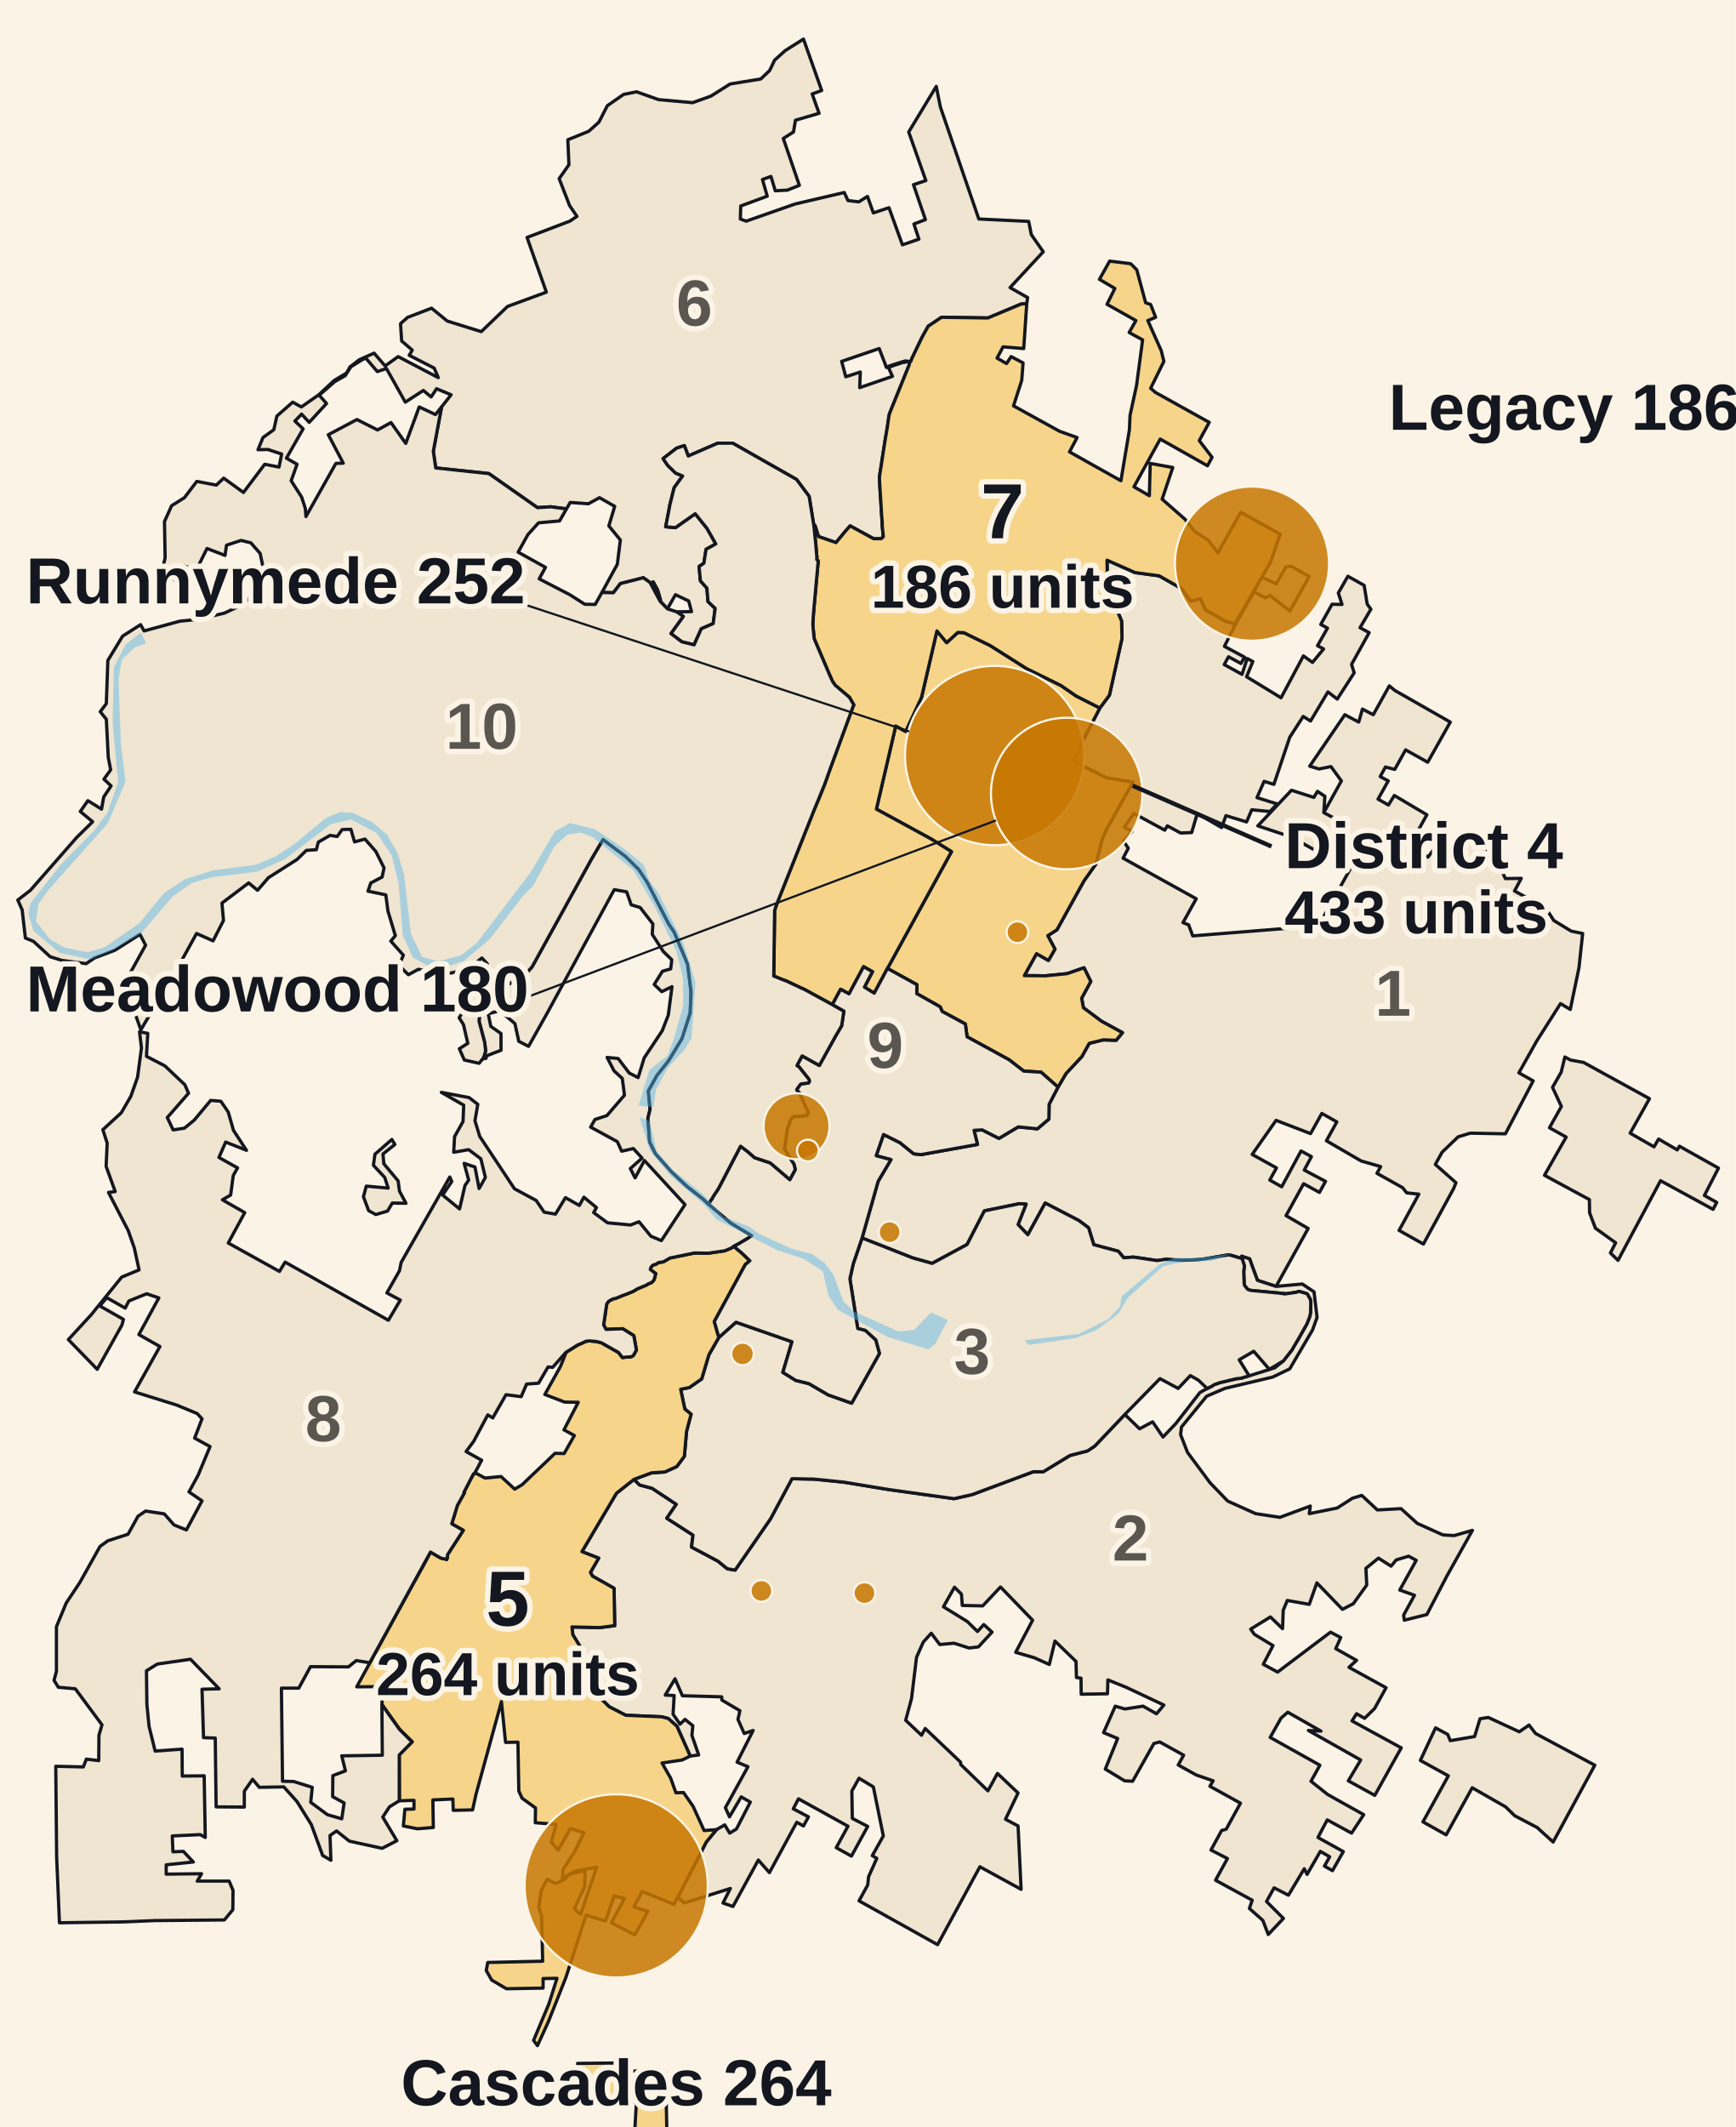
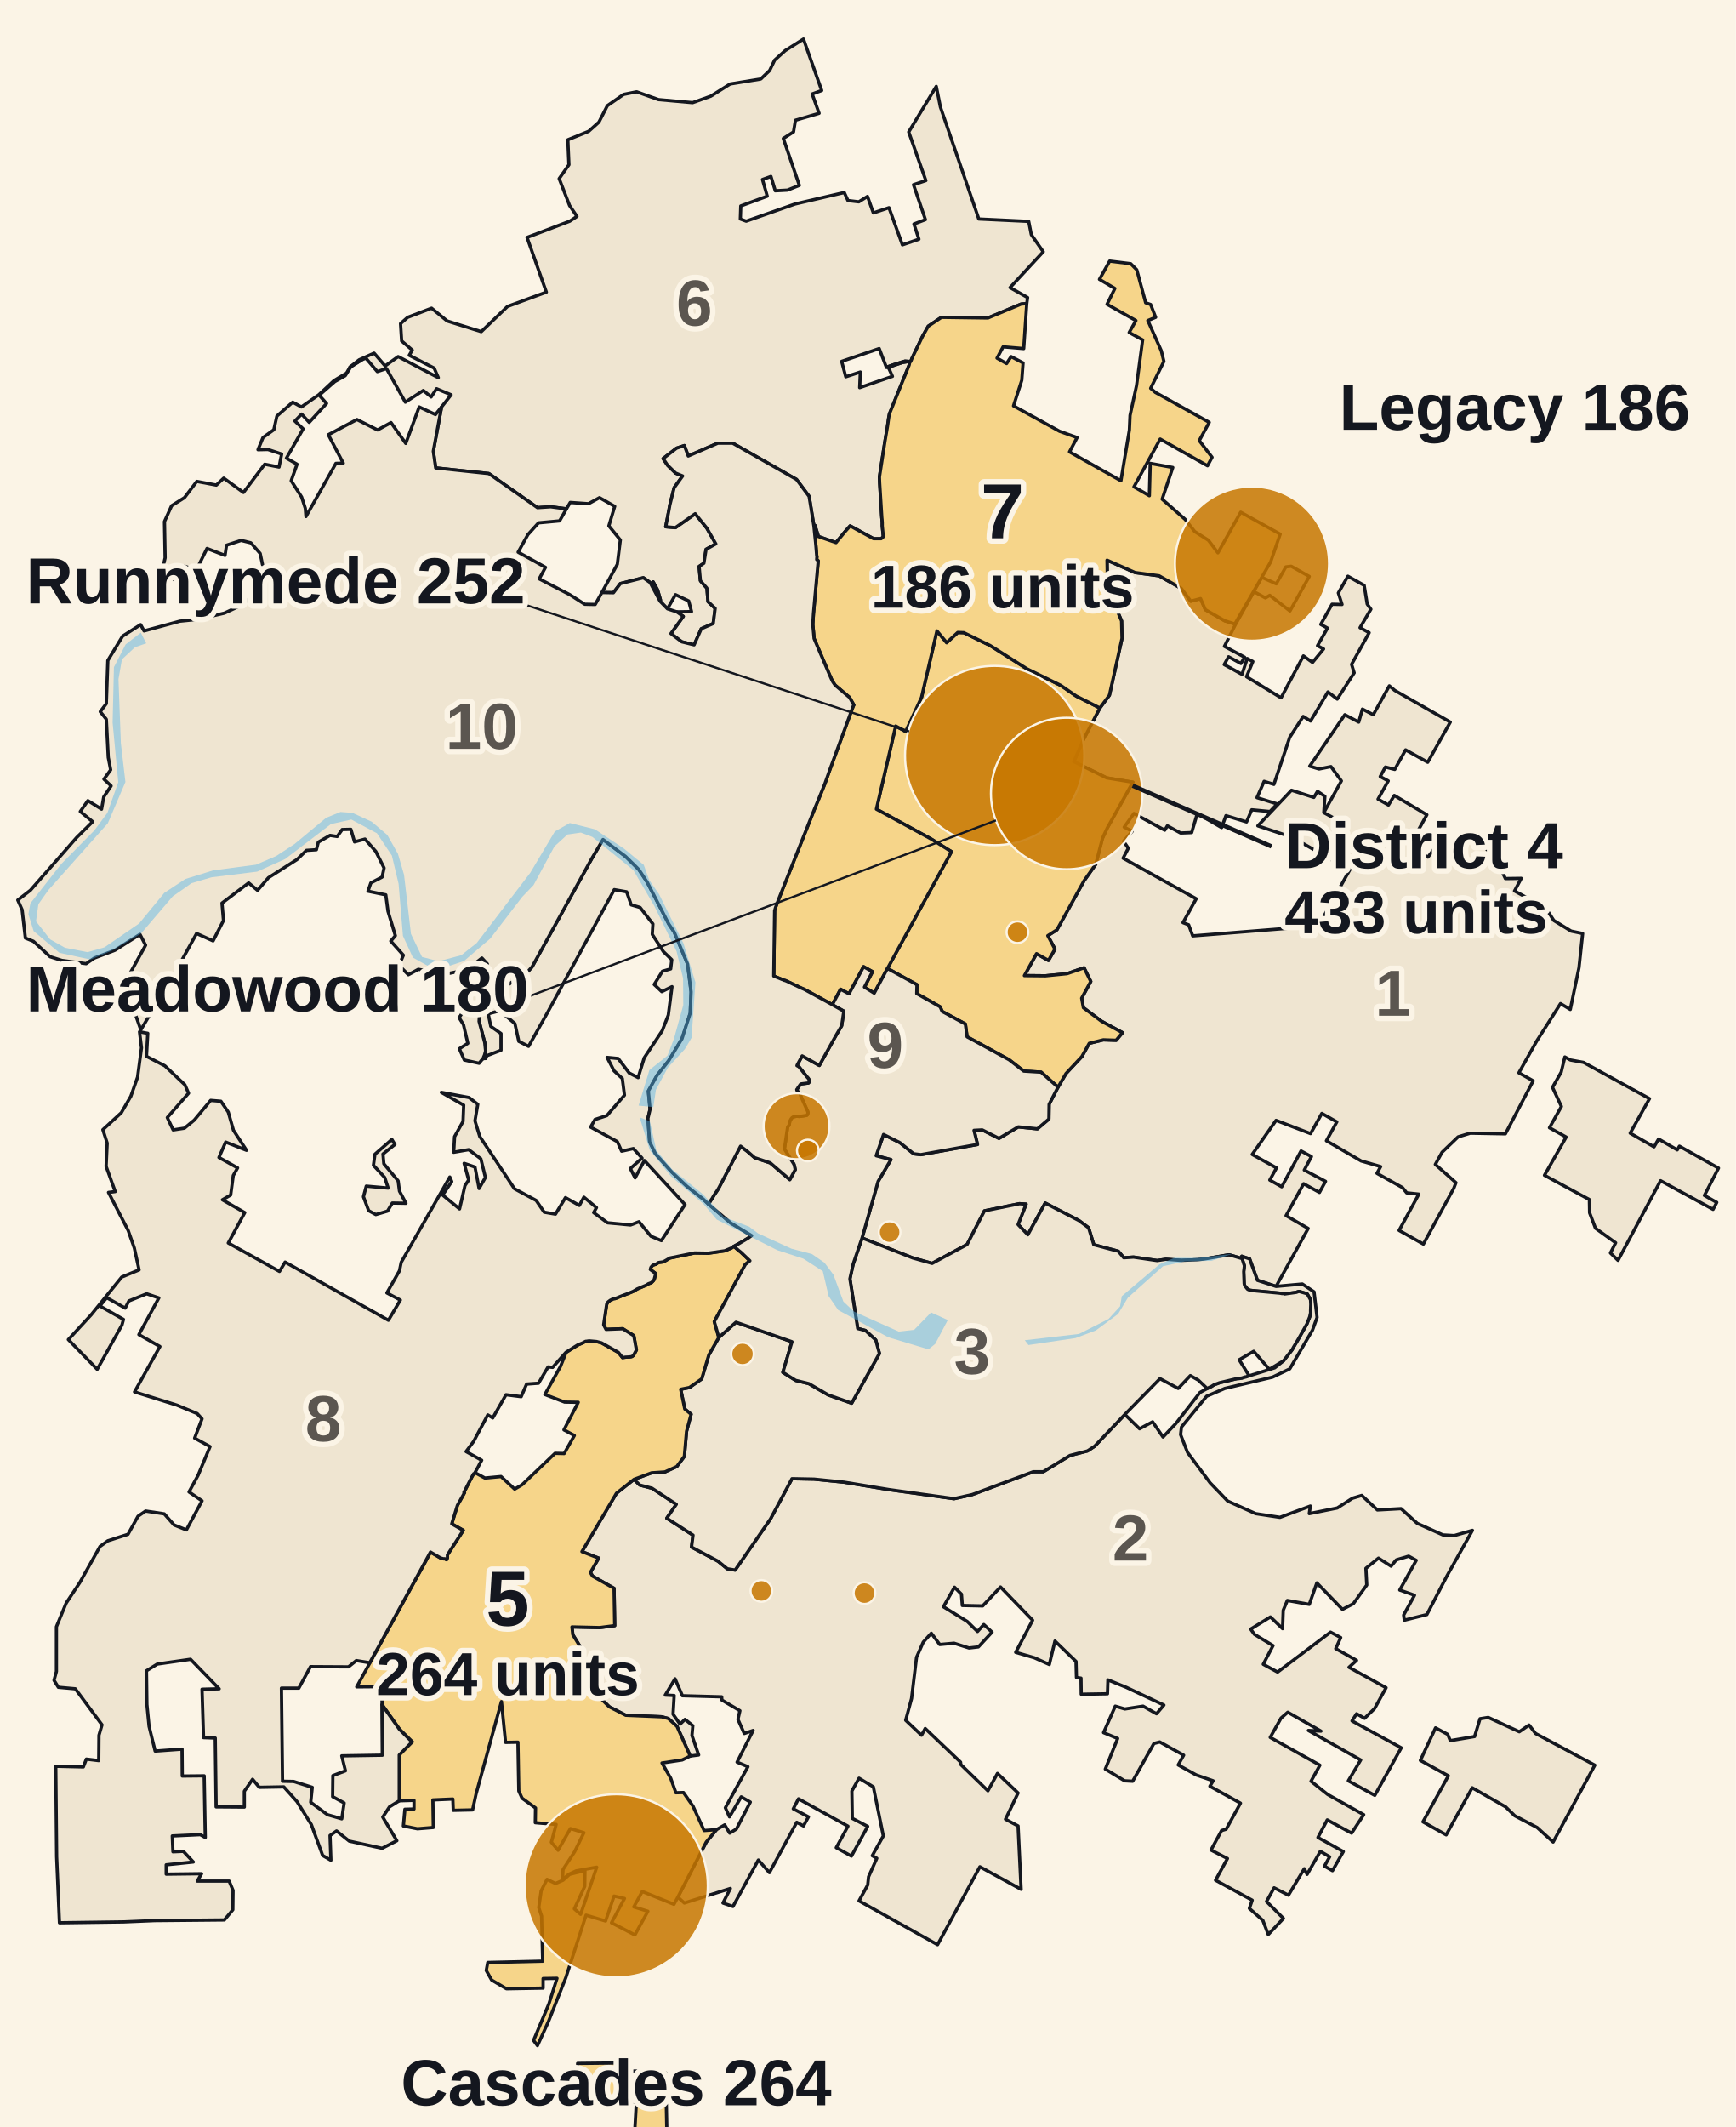
<svg xmlns="http://www.w3.org/2000/svg" viewBox="0 180 800 980" role="img" aria-labelledby="mt">
  <style>text{font-family:Bricolage, 'Bricolage Grotesque', 'Helvetica Neue', Arial, sans-serif;font-feature-settings:'tnum' 1,'lnum' 1;paint-order:stroke;stroke:#FBF4E6;stroke-width:5px;stroke-linejoin:round}.district{fill:#EFE5D1;stroke:#14171F;stroke-width:1.5;stroke-linejoin:round}.district.hl{fill:#F6D58A}.water{fill:#56B4E9;fill-opacity:.45}</style>
  <rect width="800" height="1356" fill="#FBF4E6" />
  <g transform="translate(0,190)">
    <g id="districts">
      <path id="d1" class="district" data-district="1" data-units-2027="2" d="M506.9,316.2L499.2,331.0L494.9,340.9L510.0,348.4L522.1,350.4L510.3,371.5L508.1,376.2L505.0,388.2L499.6,395.8L487.1,418.4L482.9,421.1L486.2,427.3L483.2,432.5L477.7,429.4L472.1,439.5L481.8,439.6L491.8,438.6L499.6,435.9L502.7,442.2L498.5,449.9L499.3,454.3L507.6,460.5L517.3,465.8L514.4,469.3L508.5,469.1L502.0,470.7L498.6,476.8L491.3,484.6L487.6,490.9L483.5,498.8L483.4,505.6L478.1,510.1L469.3,509.2L460.4,514.5L452.7,510.6L448.9,510.8L450.5,517.3L424.4,522.0L421.1,521.6L414.8,516.5L407.2,512.7L403.8,522.5L410.6,524.3L404.7,534.3L397.3,560.4L420.7,569.6L429.6,572.1L445.7,563.4L453.7,547.9L469.8,544.6L472.9,544.8L469.2,554.2L473.7,558.9L481.7,544.3L497.3,552.4L501.7,555.7L504.1,563.5L515.4,566.5L517.9,569.5L522.4,569.2L533.3,570.8L537.3,570.2L544.5,570.7L551.9,570.4L554.8,570.1L566.0,568.2L566.7,568.2L572.5,569.9L572.3,568.8L572.8,569.0L575.9,570.0L579.5,579.9L588.1,582.7L602.9,556.0L592.7,550.1L600.8,535.4L608.1,539.4L610.9,534.3L601.1,529.1L604.4,522.9L599.6,520.3L590.7,536.8L585.2,533.7L588.3,528.1L577.1,521.9L588.1,506.2L604.0,512.3L609.2,503.0L616.1,506.9L611.3,515.6L627.3,524.9L636.3,527.5L634.6,530.6L646.4,537.2L648.3,539.6L653.9,540.2L644.8,556.9L656.0,563.2L670.0,537.5L671.0,534.9L661.5,526.5L664.6,520.9L672.0,513.8L677.6,512.1L693.8,512.4L706.6,488.0L700.0,484.3L708.2,469.7L719.2,452.4L723.7,455.1L727.7,435.9L729.4,420.1L724.1,419.0L716.1,414.1L712.5,408.5L698.0,400.5L701.1,394.7L693.8,394.8L689.2,385.1L680.0,376.4L675.8,374.0L667.1,389.8L663.7,385.4L663.7,377.5L658.1,384.9L649.5,380.0L657.6,365.4L642.6,356.5L639.9,360.9L635.1,358.2L639.8,349.8L636.1,347.8L638.5,343.4L642.8,344.5L647.8,335.5L658.0,341.2L668.4,322.7L642.8,308.1L640.3,306.0L632.9,319.3L627.9,316.7L626.2,322.7L619.8,319.3L603.6,343.0L607.9,344.3L613.4,343.2L618.2,349.8L610.1,364.4L617.3,368.3L608.8,383.5L622.1,390.7L607.6,416.7L601.4,412.1L598.5,417.3L549.7,421.2L547.8,416.1L545.2,415.1L551.3,404.1L517.6,385.4L520.0,380.8L517.8,377.6L521.8,373.0L518.1,371.1L522.6,364.8L536.8,372.5L538.0,370.5L544.1,373.8L549.2,373.6L551.8,364.8L563.0,371.3L565.0,365.8L574.5,368.7L576.9,363.1L585.3,363.9L588.6,360.4L579.3,357.5L582.6,350.0L587.1,351.4L594.4,329.7L600.6,320.1L604.0,322.2L612.0,308.8L616.3,312.1L624.1,300.0L622.9,296.1L631.0,281.5L626.8,279.2L631.8,270.7L630.1,268.3L628.7,259.7L621.2,255.5L616.8,263.2L618.5,268.5L613.9,268.4L608.7,277.7L611.8,279.4L607.2,287.5L610.0,289.0L604.9,295.2L600.7,292.2L590.4,311.5L574.5,301.8L577.4,294.8L574.8,293.4L572.4,300.7L564.2,296.2L566.2,292.6L571.9,295.7L573.6,292.8L564.3,287.8L569.3,277.9L577.9,262.6L583.2,265.5L585.2,264.3L594.5,271.5L603.4,255.6L595.1,250.9L592.6,251.2L588.2,259.0L581.5,256.0L569.1,277.5L564.4,276.0L555.5,270.9L553.3,265.8L548.8,267.0L544.4,261.1L534.2,255.3L523.1,253.8L510.2,248.1L510.4,260.9L516.9,276.1L517.1,284.1L511.3,310.3L506.9,316.2ZM607.2,354.6L605.5,357.4L595.2,354.1L579.7,370.5L595.3,375.7L608.8,383.3L617.3,368.3L610.1,364.4L610.6,356.9L607.2,354.6ZM723.8,478.4L721.2,477.0L719.5,484.0L715.5,491.0L719.6,499.8L714.1,509.6L721.8,513.9L711.8,531.5L732.5,542.7L732.6,548.8L735.3,555.9L744.6,562.6L742.2,567.3L745.7,570.7L765.3,534.0L789.5,547.2L791.2,544.0L785.5,540.8L792.0,528.2L774.0,518.1L773.0,519.8L764.4,514.8L762.3,518.4L751.3,512.1L760.2,496.2L729.8,479.5L723.8,478.4Z" />
      <path id="d2" class="district" data-district="2" data-units-2027="2" d="M318.1,799.1L322.0,798.6L318.9,789.6L319.3,785.1L315.7,782.2L313.4,784.4L310.2,779.8L310.7,771.2L306.6,771.0L311.1,763.5L314.5,771.3L332.6,771.8L332.7,773.3L341.0,778.2L340.1,782.2L343.0,788.7L347.1,787.3L339.7,801.9L344.7,804.0L334.3,822.9L336.2,827.1L341.6,817.9L345.8,820.3L339.4,832.7L336.3,834.6L334.0,830.8L330.2,833.0L325.5,838.7L312.4,864.1L315.4,866.8L336.6,860.1L333.2,866.8L337.8,868.4L349.5,847.0L354.6,852.8L367.2,829.6L370.3,831.3L372.6,827.1L365.6,823.4L368.0,818.8L390.8,831.4L385.4,841.3L392.4,845.2L399.9,831.5L392.8,827.8L392.6,815.2L395.9,809.3L402.5,813.3L407.1,835.9L402.0,845.0L404.1,846.2L400.3,854.7L399.9,858.5L395.9,865.8L432.1,886.0L451.6,850.1L470.6,860.5L469.2,831.3L463.4,828.2L469.2,816.1L459.7,807.1L455.3,815.1L442.8,803.0L442.7,801.9L426.4,786.4L424.7,789.5L417.4,782.6L420.1,772.6L422.4,753.6L425.5,746.6L429.2,742.5L433.1,747.7L439.7,747.1L446.6,749.3L450.9,748.8L457.2,742.0L453.4,738.5L450.5,741.7L445.8,737.1L434.8,730.3L439.9,721.3L443.1,724.5L443.5,729.7L452.9,729.9L461.1,721.2L475.9,736.5L468.1,751.3L476.7,753.8L483.6,756.9L486.2,746.1L495.9,755.5L496.1,762.9L498.2,763.2L498.3,770.6L510.4,770.4L510.6,764.0L519.0,767.4L536.4,775.6L533.0,779.6L526.8,776.1L518.4,777.4L514.0,776.1L508.6,788.3L515.1,791.0L509.4,805.1L518.3,810.5L522.0,810.7L531.8,793.3L534.5,792.6L545.5,798.7L543.0,803.2L551.3,807.8L559.1,810.5L557.6,813.0L571.7,820.8L565.1,832.8L563.0,833.4L558.1,842.4L565.7,846.3L560.2,856.3L577.1,865.5L575.8,869.3L582.0,874.8L584.5,881.3L591.5,873.9L583.7,866.1L587.2,859.8L593.8,863.2L601.1,851.0L602.4,853.6L608.5,843.0L612.8,845.5L610.4,849.8L614.1,851.9L619.1,843.1L607.4,836.6L611.7,828.5L622.9,834.6L628.5,826.1L611.9,816.8L604.2,810.7L608.3,803.3L585.4,790.5L590.4,781.6L593.5,778.9L608.8,787.6L603.0,787.3L627.1,800.9L621.4,810.5L633.6,817.2L645.8,795.3L623.1,782.9L625.2,779.6L628.9,781.7L633.5,777.2L638.8,767.6L621.7,758.2L625.2,755.0L615.6,749.6L617.9,744.5L613.2,742.0L588.8,760.4L582.2,756.8L586.7,748.2L578.1,743.0L576.4,740.6L585.5,735.0L591.1,740.4L591.4,731.9L593.3,727.4L603.4,729.2L606.9,719.3L618.7,731.5L623.7,728.9L629.9,720.3L629.5,712.6L635.3,707.9L641.1,711.6L643.5,708.7L649.2,707.0L652.7,708.9L645.1,722.6L651.9,725.0L646.9,734.1L647.2,736.5L657.6,733.9L666.8,716.2L678.6,695.1L670.2,697.5L665.0,697.2L653.2,691.9L645.7,685.1L634.8,685.7L627.6,679.0L623.3,680.3L616.3,684.8L603.4,687.4L603.9,683.9L589.9,689.1L578.7,687.4L565.8,681.6L557.7,673.2L547.3,659.2L544.1,651.0L544.5,647.5L556.1,633.3L564.5,629.7L586.5,624.5L594.4,620.7L604.9,602.8L607.0,597.0L605.6,585.2L600.2,581.6L588.1,582.7L579.5,579.9L575.9,570.0L572.8,569.0L572.3,568.8L572.5,569.9L572.7,570.7L573.5,573.2L573.4,574.2L573.2,575.8L573.2,576.0L573.4,581.4L573.6,582.3L574.9,583.9L575.0,584.0L575.4,584.2L576.2,584.5L577.0,584.6L589.8,585.8L590.9,586.0L591.7,585.9L591.9,586.2L596.9,585.5L597.5,585.4L598.0,585.2L598.3,585.1L598.7,585.0L601.8,585.9L602.2,586.0L602.5,586.2L604.0,588.9L604.1,591.0L604.0,593.8L604.0,594.2L604.0,594.7L604.0,594.9L603.9,595.3L603.9,595.4L603.7,596.2L603.7,596.2L603.7,596.3L603.6,596.7L602.3,600.0L598.4,606.9L596.2,610.6L595.6,611.7L595.4,612.0L591.8,616.6L591.5,617.0L587.5,620.2L575.7,623.9L575.2,624.0L574.2,624.4L574.1,624.4L573.8,624.4L572.4,624.9L571.7,625.0L571.4,625.1L570.0,625.2L568.7,625.5L568.3,625.6L562.0,627.1L560.7,627.6L560.0,627.8L559.7,627.9L558.3,628.8L558.1,628.9L557.7,629.1L557.7,629.1L557.3,629.2L557.3,629.3L556.3,629.8L554.6,630.7L553.0,631.6L541.9,645.9L536.0,652.1L531.2,645.1L525.2,648.3L518.4,641.7L504.5,656.3L501.2,658.5L493.1,660.6L480.8,668.1L476.2,668.1L448.1,678.6L439.7,680.5L409.6,676.3L389.0,672.9L375.2,671.5L365.0,671.3L355.1,689.8L338.8,713.4L335.2,712.8L330.9,709.3L318.7,702.8L319.4,697.3L307.3,689.5L311.7,683.1L300.5,675.7L294.8,674.2L292.2,671.6L284.1,678.0L268.2,704.9L275.9,707.9L272.1,714.5L273.1,716.2L283.0,721.8L283.3,739.0L276.4,739.9L263.6,739.6L264.0,743.2L267.7,749.2L265.1,757.9L261.4,761.6L260.9,765.3L268.1,765.4L271.1,766.9L280.8,776.4L288.4,780.3L304.9,781.0L308.0,781.8L312.0,785.4L318.1,799.1ZM685.9,781.3L682.1,781.9L679.6,790.1L668.4,792.0L667.2,789.1L661.6,786.1L654.6,801.1L667.5,808.2L655.8,829.4L666.5,835.4L678.5,813.7L693.9,822.5L698.1,826.6L708.4,832.0L715.8,838.7L735.0,803.3L707.7,788.7L704.7,784.8L700.2,787.9L685.9,781.3Z" />
      <path id="d3" class="district" data-district="3" data-units-2027="4" d="M292.2,671.6L294.8,674.2L300.5,675.7L311.7,683.1L307.3,689.5L319.4,697.3L318.7,702.8L330.9,709.3L335.2,712.8L338.8,713.4L355.1,689.8L365.0,671.3L375.2,671.5L389.0,672.9L409.6,676.3L439.7,680.5L448.1,678.6L476.2,668.1L480.8,668.1L493.1,660.6L501.2,658.5L504.5,656.3L518.4,641.7L534.6,625.2L543.0,629.7L548.6,623.8L552.3,625.9L556.3,629.7L556.4,629.7L557.3,629.3L557.3,629.2L557.7,629.1L557.7,629.1L558.1,628.9L558.3,628.8L559.7,627.9L560.0,627.8L560.7,627.6L562.0,627.1L568.3,625.6L568.7,625.5L570.0,625.2L571.4,625.1L571.7,625.0L572.4,624.9L573.8,624.4L574.1,624.4L574.2,624.4L575.2,624.0L575.7,623.9L571.1,616.5L577.8,612.6L585.0,620.9L591.5,617.0L591.8,616.6L595.4,612.0L595.6,611.7L596.2,610.6L598.4,606.9L602.3,600.0L603.6,596.7L603.7,596.3L603.7,596.2L603.7,596.2L603.9,595.4L603.9,595.3L604.0,594.9L604.0,594.7L604.0,594.2L604.0,593.8L604.1,591.0L604.0,588.9L602.5,586.2L602.2,586.0L601.8,585.9L598.7,585.0L598.3,585.1L598.0,585.2L597.5,585.4L596.9,585.5L591.9,586.2L591.7,585.9L590.9,586.0L589.8,585.8L577.0,584.6L576.2,584.5L575.4,584.2L575.0,584.0L574.9,583.9L573.6,582.3L573.4,581.4L573.2,576.0L573.2,575.8L573.4,574.2L573.5,573.2L572.7,570.7L572.5,569.9L566.7,568.2L566.0,568.2L554.8,570.1L551.9,570.4L544.5,570.7L537.3,570.2L533.3,570.8L522.4,569.2L517.9,569.5L515.4,566.5L504.1,563.5L501.7,555.7L497.3,552.4L481.7,544.3L473.7,558.9L469.2,554.2L472.9,544.8L469.8,544.6L453.7,547.9L445.7,563.4L429.6,572.1L420.7,569.6L397.3,560.4L393.2,572.4L391.7,579.2L395.3,602.1L398.8,603.0L403.6,607.4L405.3,613.6L392.5,636.5L381.7,632.7L372.8,627.5L366.7,626.0L360.8,622.3L365.0,608.2L339.2,599.2L331.3,606.2L326.7,614.2L323.4,625.3L317.7,629.3L313.7,630.1L315.6,639.2L318.5,641.6L316.4,649.5L315.4,661.0L311.9,665.7L306.4,668.2L300.3,668.6L292.2,671.6Z" />
      <path id="d4" class="district hl" data-district="4" data-units-2027="433" d="M409.0,436.2L422.6,443.7L422.5,447.8L433.3,453.9L434.2,456.0L444.9,461.8L445.7,467.7L465.1,478.3L471.8,483.5L479.8,484.0L487.6,490.9L491.3,484.6L498.6,476.8L502.0,470.7L508.5,469.1L514.4,469.3L517.3,465.8L507.6,460.5L499.3,454.3L498.5,449.9L502.7,442.2L499.6,435.9L491.8,438.6L481.8,439.6L472.1,439.5L477.7,429.4L483.2,432.5L486.2,427.3L482.9,421.1L487.1,418.4L499.6,395.8L505.0,388.2L508.1,376.2L510.3,371.5L522.1,350.4L510.0,348.4L494.9,340.9L499.2,331.0L506.9,316.2L496.0,310.7L488.9,305.8L473.2,298.1L456.3,287.4L444.2,281.5L441.4,281.4L436.3,286.1L431.8,280.7L424.7,311.3L417.4,327.0L412.8,324.5L403.9,362.8L429.2,376.6L438.5,382.4L409.0,436.2Z" />
      <path id="d5" class="district hl" data-district="5" data-units-2027="264" d="M288.5,944.3L284.7,940.5L266.2,940.7L267.1,956.3L282.1,959.9L293.3,958.3L292.4,974.4L298.1,982.4L307.3,970.7L306.8,945.1L304.8,944.0L288.5,944.3ZM331.3,606.2L329.2,598.9L343.5,572.6L345.6,570.9L341.4,566.9L340.5,566.2L338.9,564.8L338.2,564.2L338.1,564.3L337.1,565.0L334.0,566.3L326.4,567.4L320.1,567.3L308.8,569.6L305.7,571.4L303.5,571.7L302.3,572.5L301.9,572.6L301.5,572.7L301.0,572.9L300.8,573.0L300.8,573.0L300.6,573.2L300.6,573.2L300.0,573.9L299.7,574.9L302.2,576.8L301.5,579.5L301.1,580.1L300.3,580.9L300.2,580.9L300.2,581.0L299.9,581.1L298.8,581.5L297.9,582.1L293.6,583.9L293.0,584.3L291.8,585.0L289.4,586.0L286.7,587.0L283.8,588.2L283.5,588.3L282.6,588.4L282.5,588.5L282.0,588.7L282.0,588.7L282.0,588.8L281.4,589.0L281.4,589.0L281.1,589.2L280.7,589.5L280.2,589.9L279.6,590.9L278.2,600.4L279.3,602.5L287.0,602.2L292.1,605.4L293.3,612.0L292.1,614.2L291.8,614.6L291.5,614.8L291.4,614.9L291.4,614.9L291.2,615.0L290.8,615.1L290.1,615.2L288.2,615.3L286.9,615.5L285.0,613.1L277.2,608.7L274.9,608.1L271.5,607.8L270.2,608.0L270.1,608.0L269.9,608.0L268.6,608.7L266.3,609.7L260.9,613.1L258.3,619.6L251.1,632.5L260.2,636.0L266.5,636.1L259.9,648.8L264.7,651.4L260.0,659.7L255.8,659.6L240.6,674.1L237.2,676.1L230.9,670.3L223.5,671.0L218.9,668.5L218.6,669.1L218.6,669.1L218.5,669.1L218.4,669.1L218.3,669.0L218.3,669.0L217.4,670.6L213.8,677.6L214.1,677.7L210.8,683.6L208.2,692.1L213.5,695.1L206.2,706.4L206.2,707.8L205.8,708.6L205.8,708.6L205.1,708.2L204.3,708.2L203.0,707.8L201.3,706.8L198.9,705.4L198.7,705.3L198.4,705.1L198.4,705.2L198.0,705.9L195.3,711.0L189.9,720.7L164.4,767.2L175.9,767.1L176.1,775.4L184.2,786.8L190.0,792.5L184.0,798.5L184.1,819.7L190.8,819.5L190.8,823.5L186.6,823.6L185.9,831.3L192.4,832.6L199.7,832.0L199.5,819.3L208.7,818.9L208.9,824.1L217.8,823.9L219.4,816.6L231.1,774.0L233.0,792.8L238.7,792.7L239.1,815.2L240.6,818.5L246.8,823.0L246.7,829.8L256.3,830.6L254.1,838.8L257.2,842.5L262.9,832.5L269.1,834.4L264.8,843.2L259.5,851.3L259.2,856.1L262.1,853.6L265.5,852.0L275.0,850.3L267.6,872.0L264.7,869.5L269.5,859.1L269.6,851.8L262.5,853.6L259.5,856.3L256.0,857.8L252.1,855.9L249.4,861.2L248.3,868.9L249.6,872.8L250.1,893.6L224.8,894.2L224.1,897.9L226.6,902.3L233.4,906.3L250.3,906.0L250.3,901.6L256.7,901.5L253.0,913.2L245.9,930.1L247.7,932.5L252.8,921.3L260.8,901.1L270.1,872.4L279.1,875.1L283.0,863.6L287.8,864.7L281.8,875.9L292.6,881.5L298.6,870.6L292.1,868.6L296.0,861.5L310.6,867.4L312.4,864.1L325.5,838.7L330.2,833.0L324.5,833.4L319.4,822.2L315.0,815.9L311.5,816.0L309.1,809.3L305.1,802.3L314.4,800.9L318.1,799.1L312.0,785.4L308.0,781.8L304.9,781.0L288.4,780.3L280.8,776.4L271.1,766.9L268.1,765.4L260.9,765.3L261.4,761.6L265.1,757.9L267.7,749.2L264.0,743.2L263.6,739.6L276.4,739.9L283.3,739.0L283.0,721.8L273.1,716.2L272.1,714.5L275.9,707.9L268.2,704.9L284.1,678.0L292.2,671.6L300.3,668.6L306.4,668.2L311.9,665.7L315.4,661.0L316.4,649.5L318.5,641.6L315.6,639.2L313.7,630.1L317.7,629.3L323.4,625.3L326.7,614.2L331.3,606.2Z" />
      <path id="d6" class="district" data-district="6" data-units-2027="0" d="M409.4,159.2L411.3,163.4L396.2,168.6L396.5,161.4L389.8,163.6L387.9,156.5L405.2,150.6L408.5,159.2L408.6,159.2L411.3,158.2L412.9,157.7L415.4,156.9L417.1,156.4L419.7,156.6L420.3,155.1L425.1,145.1L427.8,140.3L433.9,136.2L455.3,136.5L470.6,130.1L473.1,129.9L473.2,129.9L473.6,127.1L465.5,122.5L480.8,106.0L475.3,98.1L474.1,92.0L451.1,90.9L433.4,39.3L431.5,29.8L418.8,50.8L426.7,73.2L421.0,75.1L426.5,91.2L421.2,93.2L423.5,100.2L415.9,102.8L409.7,85.7L402.5,88.1L399.8,80.5L395.8,83.0L390.8,82.4L389.1,78.7L366.4,84.0L343.9,91.9L341.2,90.9L341.4,84.9L353.6,80.4L351.4,72.7L355.3,71.3L357.3,77.9L362.9,77.6L368.4,75.4L361.0,53.8L365.7,50.8L366.6,45.4L377.5,42.2L374.3,33.3L378.7,31.7L370.3,8.0L361.9,13.3L357.0,17.7L354.7,22.5L350.6,26.4L336.5,28.7L327.6,34.3L319.2,37.3L303.5,35.9L293.4,32.3L287.4,33.5L279.9,38.7L276.0,46.3L271.3,50.5L261.7,54.4L262.2,65.9L257.7,72.3L262.5,84.7L265.9,89.7L262.6,91.9L242.9,99.4L251.8,124.6L233.9,131.2L221.8,142.8L206.1,137.9L198.9,132.0L187.9,136.2L184.6,139.1L185.1,147.1L190.0,151.3L188.6,153.7L200.1,159.6L202.0,164.0L183.5,154.3L177.5,158.6L172.4,152.7L165.5,155.8L161.3,159.1L166.7,155.8L168.6,155.0L173.9,161.2L178.1,159.8L186.8,175.3L195.1,169.9L198.7,172.9L201.2,169.1L207.9,171.9L203.5,177.5L199.7,197.9L200.8,205.6L225.3,208.2L247.7,223.9L253.8,223.5L259.8,224.3L261.1,224.4L262.8,221.5L271.2,222.1L276.3,219.3L283.3,223.3L280.6,232.3L285.9,238.8L284.5,250.0L277.4,263.0L282.7,263.1L285.9,258.9L296.5,256.2L299.6,258.4L304.2,267.0L307.6,270.5L311.3,264.0L317.4,266.9L318.7,271.8L311.9,271.9L314.9,274.0L309.2,281.9L314.2,285.7L319.9,287.1L323.2,279.7L328.7,277.3L329.6,270.3L326.3,267.2L325.8,261.0L322.8,257.6L322.2,251.0L324.4,249.5L325.4,243.1L329.9,240.6L325.8,233.4L320.4,226.7L311.3,233.1L306.8,232.7L308.3,225.0L308.7,222.7L310.7,214.7L314.6,209.3L311.4,208.0L307.7,204.4L305.6,201.3L311.8,196.5L315.4,195.3L317.2,200.1L330.8,194.2L337.7,194.2L367.1,210.9L372.9,218.7L375.1,232.3L375.6,232.1L377.2,237.2L385.3,240.0L389.5,234.9L391.8,232.3L402.6,238.2L406.1,238.2L407.1,237.3L406.6,232.3L406.6,230.8L406.5,229.4L406.4,228.5L405.4,212.5L405.3,209.8L407.8,193.6L409.0,186.5L409.6,182.3L409.9,180.7L419.0,158.2L419.3,156.7L418.3,156.6L415.9,157.0L413.5,157.8L412.3,158.2L409.4,159.2ZM301.0,258.1L303.0,261.7L303.4,263.0L304.4,266.5L301.0,258.1Z" />
      <path id="d7" class="district hl" data-district="7" data-units-2027="186" d="M383.6,452.9L387.4,445.8L391.3,447.9L398.0,435.4L402.1,437.7L398.4,444.8L402.9,447.6L409.0,436.2L438.5,382.4L429.2,376.6L403.9,362.8L412.8,324.5L417.4,327.0L424.7,311.3L431.8,280.7L436.3,286.1L441.4,281.4L444.2,281.5L456.3,287.4L473.2,298.1L488.9,305.8L496.0,310.7L506.9,316.2L511.3,310.3L517.1,284.1L516.9,276.1L510.4,260.9L510.2,248.1L523.1,253.8L534.2,255.3L544.4,261.1L548.8,267.0L553.3,265.8L555.5,270.9L564.4,276.0L569.1,277.5L581.5,256.0L585.6,248.9L590.0,236.1L571.8,226.0L561.3,244.7L556.9,238.9L550.6,234.9L546.2,229.3L535.6,220.0L540.5,205.4L530.1,203.5L529.7,218.4L522.6,214.3L534.7,192.3L556.5,204.6L558.6,200.7L552.7,193.0L557.3,184.6L532.5,170.8L530.3,168.9L536.4,156.5L535.2,151.6L529.0,137.7L532.6,136.2L530.3,130.3L528.0,129.5L523.9,114.3L521.1,111.5L511.4,110.3L506.7,118.7L513.8,122.9L510.2,130.2L523.5,137.7L520.4,143.2L526.6,146.6L523.8,167.6L520.8,181.4L520.5,188.1L516.6,211.5L492.9,198.2L496.4,191.6L488.3,188.7L467.1,177.0L470.9,165.2L471.5,157.2L466.0,154.3L463.9,157.5L459.5,155.0L462.3,149.8L471.8,150.6L473.2,129.9L473.1,129.9L470.6,130.1L455.3,136.5L433.9,136.2L427.8,140.3L425.1,145.1L420.3,155.1L419.7,156.6L417.1,156.4L415.4,156.9L412.9,157.7L411.3,158.2L408.6,159.2L408.5,159.2L409.4,159.2L412.3,158.2L413.5,157.8L415.9,157.0L418.3,156.6L419.3,156.7L419.0,158.2L409.9,180.7L409.6,182.3L409.0,186.5L407.8,193.6L405.3,209.8L405.4,212.5L406.4,228.5L406.5,229.4L406.6,230.8L406.6,232.3L407.1,237.3L406.1,238.2L402.6,238.2L391.8,232.3L389.5,234.9L385.3,240.0L377.2,237.2L375.6,232.1L375.1,232.3L376.0,241.1L376.4,246.0L376.5,246.4L376.4,247.8L377.1,248.4L374.9,272.7L374.6,277.7L375.2,284.2L382.1,300.4L383.3,303.1L383.8,304.1L384.9,305.7L390.9,310.8L391.5,311.3L393.5,314.8L393.2,315.4L382.5,344.5L380.2,351.0L377.2,358.4L375.2,363.2L358.9,404.2L357.4,408.2L357.0,409.6L356.6,439.7L361.5,441.7L362.0,441.8L369.2,445.2L370.8,445.9L383.6,452.9Z" />
      <path id="d8" class="district" data-district="8" data-units-2027="0" d="M222.5,477.8L222.9,477.8L223.0,477.7L223.9,477.7L224.4,476.4L230.9,473.9L230.9,466.2L226.2,462.9L225.0,457.1L230.3,455.7L237.3,461.6L239.1,469.8L243.6,472.1L252.4,456.4L283.1,399.9L288.8,400.9L290.9,406.9L295.0,408.1L300.9,415.7L300.6,420.5L305.7,428.4L309.6,432.2L309.1,436.4L305.3,437.5L301.5,443.6L305.0,446.9L309.7,444.6L308.0,457.7L305.2,464.9L296.9,477.4L294.1,486.5L290.0,484.4L284.9,477.7L279.8,477.2L283.0,483.4L286.8,486.9L287.8,494.6L279.7,504.0L274.2,505.8L272.2,509.3L284.5,516.0L286.5,520.4L291.9,519.2L295.9,523.6L290.5,528.4L292.7,532.7L297.0,524.7L315.7,545.0L304.8,561.6L300.0,559.6L294.5,552.9L290.6,554.4L280.0,553.4L273.6,548.7L274.9,546.4L269.1,541.6L267.0,545.4L260.6,541.8L256.0,549.4L250.8,548.5L247.1,543.1L237.1,537.7L221.1,513.6L218.9,506.4L220.2,498.8L216.2,495.7L203.4,493.3L213.7,499.2L213.4,506.7L209.5,513.7L209.1,520.9L216.0,519.7L221.6,523.9L223.7,532.5L220.8,537.6L218.9,527.7L213.9,526.0L216.0,533.7L214.3,536.2L211.8,547.0L204.0,540.6L208.2,534.4L207.3,532.3L184.9,571.6L184.1,575.5L178.3,585.7L184.5,589.0L179.0,598.3L131.4,571.5L128.8,575.8L105.2,562.7L112.8,548.7L102.5,542.8L106.3,540.6L107.5,531.6L109.5,528.1L100.9,523.3L104.0,516.2L113.6,520.0L107.6,510.8L105.2,502.4L101.8,497.4L97.1,497.0L89.5,506.1L85.0,509.8L79.8,510.6L77.1,504.9L86.9,493.7L85.2,489.8L76.0,481.1L67.5,476.7L68.1,466.1L64.3,465.4L65.2,472.8L63.4,486.3L60.3,495.1L55.9,502.7L47.4,510.5L49.4,516.7L48.9,527.4L53.1,539.0L50.0,539.4L59.1,557.0L61.9,565.0L64.1,575.1L56.1,578.4L42.0,595.8L31.5,607.2L44.8,620.9L56.2,600.5L56.9,597.9L46.0,591.7L49.2,587.9L57.7,592.7L59.4,589.4L67.6,586.1L73.2,588.0L64.0,604.9L73.7,610.4L62.0,631.3L81.5,637.4L90.9,641.3L93.1,643.7L89.7,652.6L96.8,656.5L91.3,669.7L87.1,677.4L93.1,681.5L85.9,694.9L80.2,692.6L75.7,687.5L67.1,686.2L63.6,688.6L59.0,696.9L49.7,699.9L46.1,702.5L36.8,719.1L30.5,728.6L26.0,739.5L26.0,760.1L24.9,764.2L26.9,767.4L34.7,768.1L47.0,784.7L45.6,789.5L45.5,801.2L39.8,800.5L38.4,804.1L25.7,803.8L26.1,845.5L27.4,875.9L57.0,875.5L71.3,874.9L103.4,874.6L107.3,869.9L107.4,861.0L105.6,856.7L90.9,856.7L92.9,853.3L76.6,853.5L76.6,849.2L89.1,847.9L84.5,843.0L79.7,843.2L79.4,835.9L92.3,835.3L94.6,836.6L94.1,808.2L84.0,808.3L83.9,795.9L71.5,796.8L68.7,785.4L67.7,775.3L67.5,759.8L72.5,756.7L87.8,754.5L101.0,768.1L93.1,768.3L93.8,790.6L99.2,790.8L99.6,822.5L112.6,822.6L112.6,815.3L116.4,809.8L119.5,813.5L130.8,813.3L136.9,820.1L143.5,830.7L148.7,844.9L152.5,847.1L152.1,835.7L155.1,833.6L161.0,838.3L176.1,841.6L182.9,838.1L176.4,827.2L179.5,822.5L184.0,819.7L184.0,798.6L189.9,792.6L184.1,786.8L176.0,775.4L176.2,798.7L157.5,799.0L159.2,805.9L153.4,808.1L153.3,817.8L158.6,820.7L157.5,828.0L150.9,826.1L143.2,820.4L143.9,813.5L135.3,810.8L130.2,810.7L129.7,767.8L137.7,767.8L143.1,757.9L160.6,758.0L164.2,755.1L170.4,756.1L198.4,705.1L198.4,705.1L198.7,705.3L198.9,705.4L201.3,706.8L203.0,707.8L204.3,708.2L205.1,708.2L205.8,708.6L205.8,708.6L206.2,707.8L206.2,706.4L213.5,695.1L208.2,692.1L210.8,683.6L214.1,677.7L213.8,677.6L217.4,670.6L218.3,669.0L218.3,669.0L218.4,669.1L218.5,669.1L218.6,669.1L218.7,668.9L218.9,668.5L220.5,665.6L221.2,664.2L222.0,662.8L214.8,658.8L218.3,654.1L224.8,641.9L227.1,643.3L233.2,632.6L240.2,633.5L242.7,627.7L248.2,627.3L252.6,619.8L254.7,620.0L260.8,613.1L266.2,609.7L268.6,608.7L269.9,608.0L269.9,608.0L270.1,608.0L270.2,608.0L271.5,607.8L274.9,608.1L277.2,608.7L285.0,613.1L286.9,615.5L288.2,615.3L290.1,615.2L290.8,615.1L291.2,615.0L291.4,614.9L291.4,614.9L291.5,614.8L291.8,614.6L292.1,614.2L293.3,612.0L292.1,605.4L287.0,602.2L279.3,602.5L278.2,600.4L279.6,590.9L280.2,589.9L280.7,589.5L281.1,589.2L281.4,589.0L281.4,589.0L282.0,588.8L282.0,588.7L282.0,588.7L282.5,588.5L282.6,588.4L283.5,588.3L283.8,588.2L286.7,587.0L289.4,586.0L291.8,585.0L293.0,584.3L293.6,583.9L297.9,582.1L298.8,581.5L299.9,581.1L300.2,581.0L300.2,580.9L300.3,580.9L301.1,580.1L301.5,579.5L302.2,576.8L299.7,574.9L300.0,573.9L300.6,573.2L300.6,573.2L300.8,573.0L300.8,573.0L301.0,572.9L301.5,572.7L301.9,572.6L302.3,572.5L303.5,571.7L305.7,571.4L308.8,569.6L320.1,567.3L326.4,567.4L334.0,566.3L337.1,565.0L338.1,564.3L338.2,564.2L338.3,564.2L338.7,564.0L338.8,563.9L339.0,563.9L339.2,563.7L340.2,563.2L344.9,560.4L345.7,559.8L346.4,559.3L346.4,559.3L346.4,559.3L336.8,553.5L326.5,544.8L324.0,542.4L316.6,536.6L309.6,530.0L302.1,521.6L299.4,516.1L298.6,505.3L299.6,501.1L298.8,492.7L302.8,485.5L308.2,478.7L314.3,468.6L318.1,456.8L318.5,447.0L316.9,434.2L310.7,419.4L308.2,415.7L298.3,396.5L294.4,390.6L288.3,384.6L277.9,376.8L272.6,385.8L245.2,435.5L242.5,438.5L225.5,448.9L221.1,455.2L220.8,460.6L223.4,470.4L223.8,474.2L223.3,476.1L222.9,477.0L222.8,477.4L222.5,477.8ZM176.9,526.2L176.5,521.7L182.0,517.3L180.6,515.0L172.8,521.8L172.1,526.9L177.3,532.5L178.9,537.4L168.8,536.5L167.5,541.4L169.9,547.8L173.2,549.6L178.6,548.0L180.8,544.3L187.1,544.4L184.1,538.8L183.5,534.1L176.9,526.2Z" />
      <path id="d9" class="district" data-district="9" data-units-2027="36" d="M383.6,452.9L385.5,454.0L388.9,455.9L387.9,462.6L385.2,467.2L377.6,480.9L369.7,476.5L367.4,480.7L367.3,481.0L367.7,481.2L368.2,481.5L372.1,486.4L372.5,486.8L372.9,487.5L373.0,487.9L373.0,488.3L372.7,488.9L372.4,489.0L369.2,489.4L368.9,489.6L367.8,491.1L367.6,491.5L367.2,492.0L367.3,492.4L367.6,492.9L368.0,493.1L368.8,494.1L369.0,494.9L372.2,502.0L372.4,502.6L372.2,503.5L371.8,503.9L369.2,504.3L368.5,504.4L367.1,504.3L365.6,504.6L365.0,505.0L364.6,505.5L364.0,506.6L363.7,508.3L363.0,509.3L361.5,519.4L365.9,526.4L366.2,527.5L366.5,528.9L364.0,533.5L355.0,525.8L347.8,523.4L344.6,520.6L341.3,518.1L331.4,537.1L331.0,537.8L330.5,538.6L329.2,540.5L328.3,542.0L328.2,542.3L327.9,542.6L326.5,544.8L336.8,553.5L346.4,559.3L346.4,559.3L346.4,559.3L345.7,559.8L344.9,560.4L340.2,563.2L339.2,563.7L339.0,563.9L338.8,563.9L338.7,564.0L338.3,564.2L338.2,564.2L338.9,564.8L340.5,566.2L341.4,566.9L345.6,570.9L343.5,572.6L329.2,598.9L331.3,606.2L339.2,599.2L365.0,608.2L360.8,622.3L366.7,626.0L372.8,627.5L381.7,632.7L392.5,636.5L405.3,613.6L403.6,607.4L398.8,603.0L395.3,602.1L391.7,579.2L393.2,572.4L397.3,560.4L404.7,534.3L410.6,524.3L403.8,522.5L407.2,512.7L414.8,516.5L421.1,521.6L424.4,522.0L450.5,517.3L448.9,510.8L452.7,510.6L460.4,514.5L469.3,509.2L478.1,510.1L483.4,505.6L483.5,498.8L487.6,490.9L479.8,484.0L471.8,483.5L465.1,478.3L445.7,467.7L444.9,461.8L434.2,456.0L433.3,453.9L422.5,447.8L422.6,443.7L409.0,436.2L402.9,447.6L398.4,444.8L402.1,437.7L398.0,435.4L391.3,447.9L387.4,445.8L383.6,452.9Z" />
      <path id="d10" class="district" data-district="10" data-units-2027="0" d="M277.4,263.0L274.3,268.5L269.5,268.4L262.6,264.0L248.5,256.7L251.4,251.4L238.8,244.4L243.3,236.3L248.2,230.9L257.9,230.0L261.1,224.4L259.8,224.3L253.8,223.5L247.7,223.9L225.3,208.2L200.8,205.6L199.7,197.9L203.5,177.5L200.7,181.0L193.2,177.5L187.0,194.3L180.2,184.7L174.0,188.1L164.5,183.3L151.3,190.3L158.2,203.4L154.8,203.5L141.0,228.0L140.7,224.2L139.0,219.0L134.2,211.5L136.9,203.9L132.0,201.1L139.7,187.6L135.9,184.0L139.0,180.8L142.5,184.6L150.5,175.9L147.1,172.1L154.3,165.8L159.1,163.1L161.7,159.0L166.7,155.8L161.3,159.1L159.7,161.9L154.0,165.3L146.9,171.9L138.9,177.5L134.9,175.3L127.6,181.7L126.2,188.0L121.2,191.6L118.9,197.2L123.5,197.1L129.8,199.2L128.6,205.2L122.0,203.9L112.2,216.9L103.1,210.3L99.7,213.5L90.7,211.8L85.0,219.3L79.1,223.0L75.8,230.3L76.1,247.0L74.7,253.1L81.5,258.0L84.9,256.5L84.8,250.8L90.5,252.6L95.4,242.7L103.7,245.9L104.4,241.2L111.1,239.0L115.6,240.1L119.9,245.0L121.8,254.1L119.4,261.1L112.2,268.4L103.4,272.5L90.9,275.4L82.9,276.2L66.4,280.7L64.8,277.8L56.5,283.1L49.7,294.3L49.0,314.2L46.2,317.9L49.0,321.4L49.9,339.0L51.0,344.7L47.9,349.0L51.2,352.1L47.8,357.2L46.8,362.8L40.5,358.9L37.0,363.9L42.7,368.6L35.3,375.9L14.0,400.2L8.2,404.7L10.2,409.2L11.7,422.2L15.4,423.7L23.1,430.8L28.5,432.5L39.7,434.0L43.5,431.4L53.0,427.8L64.5,420.5L67.1,425.5L58.9,440.3L60.6,443.9L60.8,452.8L64.9,464.5L82.7,434.4L90.6,420.1L98.2,423.5L103.0,414.1L102.3,406.1L114.6,396.8L118.7,400.2L123.7,394.4L136.9,386.0L141.2,381.8L145.8,381.5L146.7,378.0L152.1,374.9L155.4,375.4L157.7,372.2L161.7,372.1L163.4,377.9L168.2,376.6L173.2,382.3L177.0,389.9L176.1,394.1L170.9,396.8L169.6,400.6L177.8,402.3L178.8,409.8L182.2,421.1L180.1,423.6L185.9,430.1L183.9,434.8L188.2,439.1L192.8,436.6L204.8,438.9L215.2,436.8L222.1,431.4L224.6,434.1L219.0,446.1L215.0,449.3L214.2,454.8L211.6,458.9L213.6,462.1L215.6,470.7L211.7,473.2L214.0,478.4L220.8,479.9L222.5,477.8L222.5,477.8L222.8,477.4L222.9,477.0L223.3,476.1L223.8,474.2L223.4,470.4L220.8,460.6L221.1,455.2L225.5,448.9L242.5,438.5L245.2,435.5L272.6,385.8L277.9,376.8L288.3,384.6L294.4,390.6L298.3,396.5L308.2,415.7L310.7,419.4L316.9,434.2L318.5,447.0L318.1,456.8L314.3,468.6L308.2,478.7L302.8,485.5L298.8,492.7L299.6,501.1L298.6,505.3L299.4,516.1L302.1,521.6L309.6,530.0L316.6,536.6L324.0,542.4L326.5,544.8L327.9,542.6L328.2,542.3L328.3,542.0L329.2,540.5L330.5,538.6L331.0,537.8L331.4,537.1L341.3,518.1L344.6,520.6L347.8,523.4L355.0,525.8L364.0,533.5L366.5,528.9L366.2,527.5L365.9,526.4L361.5,519.4L363.0,509.3L363.7,508.3L364.0,506.6L364.6,505.5L365.0,505.0L365.6,504.6L367.1,504.3L368.5,504.4L369.2,504.3L371.8,503.9L372.2,503.5L372.4,502.6L372.2,502.0L369.0,494.9L368.8,494.1L368.0,493.1L367.6,492.9L367.3,492.4L367.2,492.0L367.6,491.5L367.8,491.1L368.9,489.6L369.2,489.4L372.4,489.0L372.7,488.9L373.0,488.3L373.0,487.9L372.9,487.5L372.5,486.8L372.1,486.4L368.2,481.5L367.7,481.2L367.3,481.0L367.4,480.7L369.7,476.5L377.6,480.9L385.2,467.2L387.9,462.6L388.9,455.9L385.5,454.0L383.6,452.9L370.8,445.9L369.2,445.2L362.0,441.8L361.5,441.7L356.6,439.7L357.0,409.6L357.4,408.2L358.9,404.2L375.2,363.2L377.2,358.4L380.2,351.0L382.5,344.5L393.2,315.4L393.5,314.8L391.5,311.3L390.9,310.8L384.9,305.7L383.8,304.1L383.3,303.1L382.1,300.4L375.2,284.2L374.6,277.7L374.9,272.7L377.1,248.4L376.4,247.8L376.5,246.4L376.4,246.0L376.0,241.1L375.1,232.3L372.9,218.7L367.1,210.9L337.7,194.2L330.8,194.2L317.2,200.1L315.4,195.3L311.8,196.5L305.6,201.3L307.7,204.4L311.4,208.0L314.6,209.3L310.7,214.7L308.7,222.7L308.3,225.0L306.8,232.7L311.3,233.1L320.4,226.7L325.8,233.4L329.9,240.6L325.4,243.1L324.4,249.5L322.2,251.0L322.8,257.6L325.8,261.0L326.3,267.2L329.6,270.3L328.7,277.3L323.2,279.7L319.9,287.1L314.2,285.7L309.2,281.9L314.9,274.0L311.9,271.9L307.6,270.5L304.2,267.0L299.6,258.4L296.5,256.2L285.9,258.9L282.7,263.1L277.4,263.0ZM301.0,258.1L304.4,266.5L303.4,263.0L303.0,261.7L301.0,258.1Z" />
    </g>
    <g id="water">
      <path class="water" d="M567.9,567.7L552.3,569.6L541.3,569.5L534.4,572.5L517.0,587.2L516.2,591.9L510.9,597.7L497.3,604.6L472.3,607.5L474.0,609.7L495.7,606.5L505.0,603.0L515.3,595.4L519.8,587.9L536.0,573.4L546.0,571.2L558.4,570.9L567.9,567.7Z" />
      <path class="water" d="M294.8,504.8L299.5,520.0L309.3,532.0L324.3,544.8L330.3,551.9L358.2,566.0L370.2,569.9L379.2,575.7L381.9,587.2L386.3,593.6L409.3,606.1L427.9,611.7L431.0,609.2L436.8,598.2L429.1,594.7L421.3,602.7L414.2,603.5L393.6,594.3L388.7,589.7L384.1,577.3L380.0,571.8L374.2,567.8L364.7,565.3L349.4,558.3L345.3,555.2L333.8,550.8L323.9,540.2L309.7,528.7L302.5,520.1L299.5,506.6L294.8,504.8Z" />
      <path class="water" d="M310.6,468.6L307.6,476.4L299.3,483.0L294.3,499.4L301.1,500.1L302.3,492.1L307.8,481.9L315.6,473.4L318.7,468.2L320.5,442.6L315.0,424.7L303.8,402.1L299.2,395.5L296.7,388.5L287.6,381.0L274.2,372.1L262.6,369.2L255.7,373.1L244.4,392.1L219.7,424.5L212.6,430.1L202.2,432.9L194.5,430.9L189.4,420.3L186.2,393.0L183.4,383.4L178.5,374.7L171.3,368.6L162.4,364.5L156.9,364.1L150.3,366.8L135.7,378.9L127.3,384.4L118.0,388.4L98.3,391.0L85.4,395.0L75.7,401.4L64.1,415.5L48.1,426.5L40.4,428.7L30.0,426.7L23.1,422.8L16.6,414.5L17.7,406.6L22.3,400.1L49.7,369.3L57.8,350.3L55.7,332.4L54.6,302.9L56.2,293.8L62.2,288.2L67.4,286.4L64.9,281.5L57.9,286.9L52.5,297.4L51.9,323.0L54.5,350.4L49.5,364.5L43.4,372.7L28.2,388.1L14.0,406.2L13.1,411.2L15.5,419.0L27.4,429.0L41.7,432.1L51.8,427.9L65.0,420.1L79.6,403.0L88.3,396.9L97.5,394.2L118.5,391.6L131.4,385.8L152.5,369.7L161.9,367.6L173.7,373.9L180.6,384.2L183.7,397.2L185.7,421.2L190.3,431.2L197.3,435.1L205.3,435.6L213.8,432.8L225.9,422.5L240.7,403.2L245.9,397.8L255.5,380.0L261.5,374.5L267.7,373.6L273.0,375.6L291.9,390.9L301.6,407.5L311.8,428.3L314.8,440.7L314.9,453.1L310.6,468.6Z" />
    </g>
    <g id="pins">
      <circle cx="284.0" cy="858.9" r="42.2" fill="#C77700" fill-opacity=".85" stroke="#FBF4E6" stroke-width="1" vector-effect="non-scaling-stroke" />
      <circle cx="458.4" cy="338.1" r="41.3" fill="#C77700" fill-opacity=".85" stroke="#FBF4E6" stroke-width="1" vector-effect="non-scaling-stroke" />
      <circle cx="577.0" cy="249.7" r="35.5" fill="#C77700" fill-opacity=".85" stroke="#FBF4E6" stroke-width="1" vector-effect="non-scaling-stroke" />
      <circle cx="491.6" cy="355.6" r="34.9" fill="#C77700" fill-opacity=".85" stroke="#FBF4E6" stroke-width="1" vector-effect="non-scaling-stroke" />
      <circle cx="367.1" cy="508.9" r="15.2" fill="#C77700" fill-opacity=".85" stroke="#FBF4E6" stroke-width="1" vector-effect="non-scaling-stroke" />
      <circle cx="342.2" cy="613.8" r="5.2" fill="#C77700" fill-opacity=".85" stroke="#FBF4E6" stroke-width="1" vector-effect="non-scaling-stroke" />
      <circle cx="410.0" cy="557.7" r="5.0" fill="#C77700" fill-opacity=".85" stroke="#FBF4E6" stroke-width="1" vector-effect="non-scaling-stroke" />
      <circle cx="372.3" cy="520.1" r="5.0" fill="#C77700" fill-opacity=".85" stroke="#FBF4E6" stroke-width="1" vector-effect="non-scaling-stroke" />
      <circle cx="468.9" cy="419.5" r="5.0" fill="#C77700" fill-opacity=".85" stroke="#FBF4E6" stroke-width="1" vector-effect="non-scaling-stroke" />
      <circle cx="350.9" cy="723.0" r="5.0" fill="#C77700" fill-opacity=".85" stroke="#FBF4E6" stroke-width="1" vector-effect="non-scaling-stroke" />
      <circle cx="398.4" cy="724.0" r="5.0" fill="#C77700" fill-opacity=".85" stroke="#FBF4E6" stroke-width="1" vector-effect="non-scaling-stroke" />
    </g>
    <g id="labels">
      <text x="642" y="458" font-size="30" font-weight="700" fill="#5B5650" text-anchor="middle">1</text>
      <text x="521" y="709" font-size="30" font-weight="700" fill="#5B5650" text-anchor="middle">2</text>
      <text x="448" y="623" font-size="30" font-weight="700" fill="#5B5650" text-anchor="middle">3</text>
      <line x1="522" y1="352" x2="586" y2="380" stroke="#14171F" stroke-width="2" />
      <text x="592" y="390" font-size="30" font-weight="800" fill="#14171F" text-anchor="start">District 4</text>
      <text x="592" y="420" font-size="28" font-weight="700" fill="#14171F" text-anchor="start">433 units</text>
      <text x="234" y="739" font-size="36" font-weight="800" fill="#14171F" text-anchor="middle">5</text>
      <text x="234" y="771" font-size="28" font-weight="700" fill="#14171F" text-anchor="middle">264 units</text>
      <text x="320" y="140" font-size="30" font-weight="700" fill="#5B5650" text-anchor="middle">6</text>
      <text x="462" y="238" font-size="36" font-weight="800" fill="#14171F" text-anchor="middle">7</text>
      <text x="462" y="270" font-size="28" font-weight="700" fill="#14171F" text-anchor="middle">186 units</text>
      <text x="149" y="654" font-size="30" font-weight="700" fill="#5B5650" text-anchor="middle">8</text>
      <text x="408" y="482" font-size="30" font-weight="700" fill="#5B5650" text-anchor="middle">9</text>
      <text x="222" y="335" font-size="30" font-weight="700" fill="#5B5650" text-anchor="middle">10</text>
      <text x="284" y="960" font-size="30" font-weight="800" fill="#14171F" text-anchor="middle">Cascades 264</text>
      <line x1="228" y1="264" x2="419" y2="327" stroke="#14171F" stroke-width="1" vector-effect="non-scaling-stroke" />
      <text x="12" y="268" font-size="30" font-weight="800" fill="#14171F" text-anchor="start">Runnymede 252</text>
-       <text x="640" y="188" font-size="30" font-weight="800" fill="#14171F" text-anchor="start">Legacy 186</text>
+       <text x="779" y="188" font-size="30" font-weight="800" fill="#14171F" text-anchor="end">Legacy 186</text>
      <line x1="236" y1="452" x2="459" y2="368" stroke="#14171F" stroke-width="1" vector-effect="non-scaling-stroke" />
      <text x="12" y="456" font-size="30" font-weight="800" fill="#14171F" text-anchor="start">Meadowood 180</text>
    </g>
  </g>
</svg>
